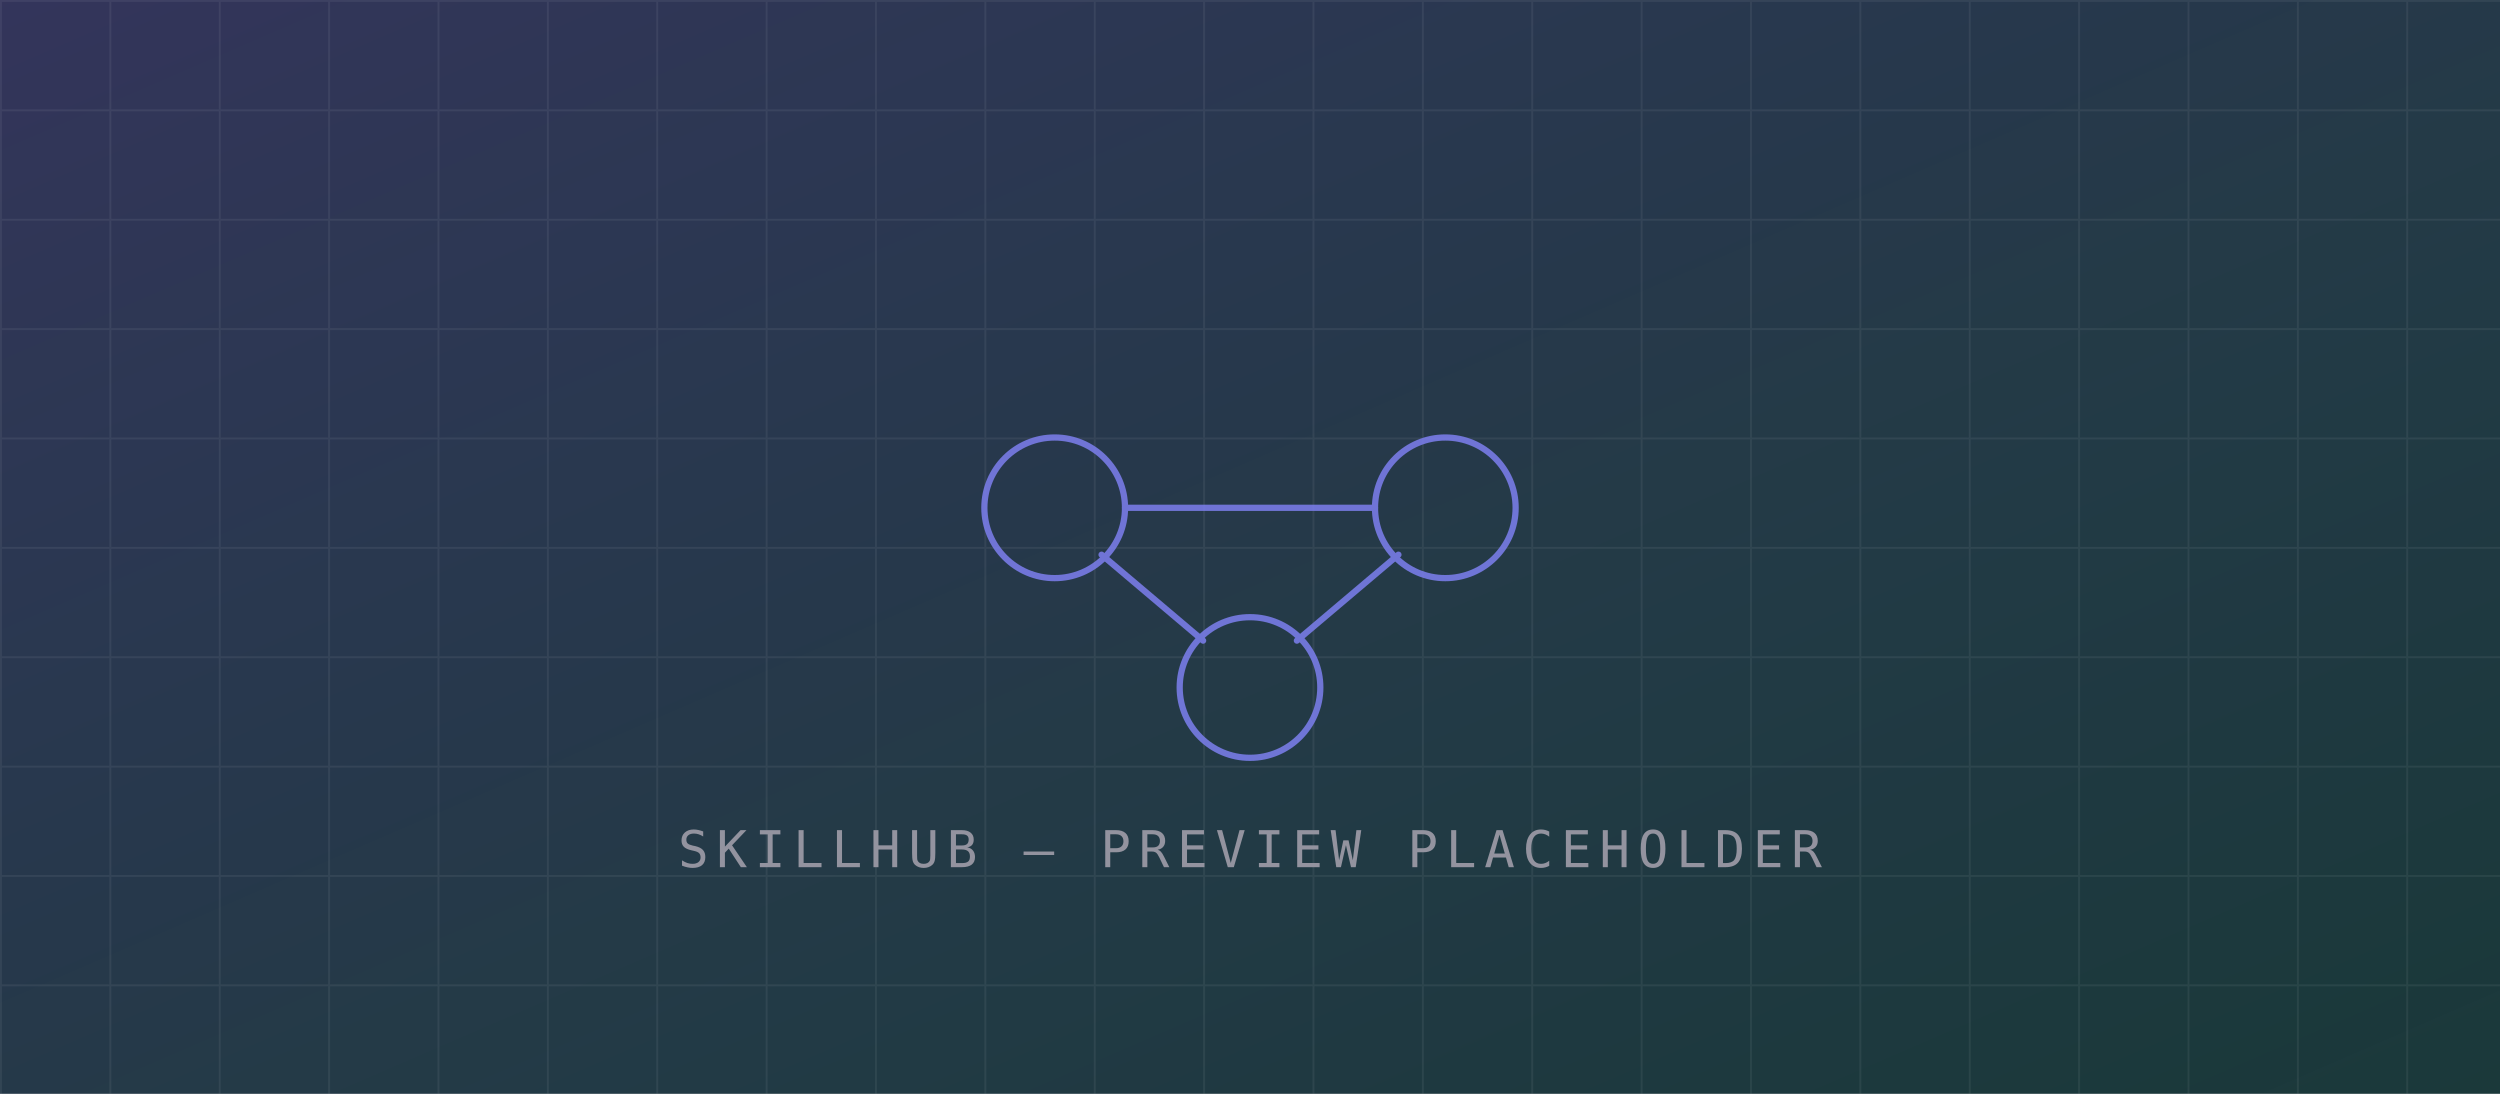
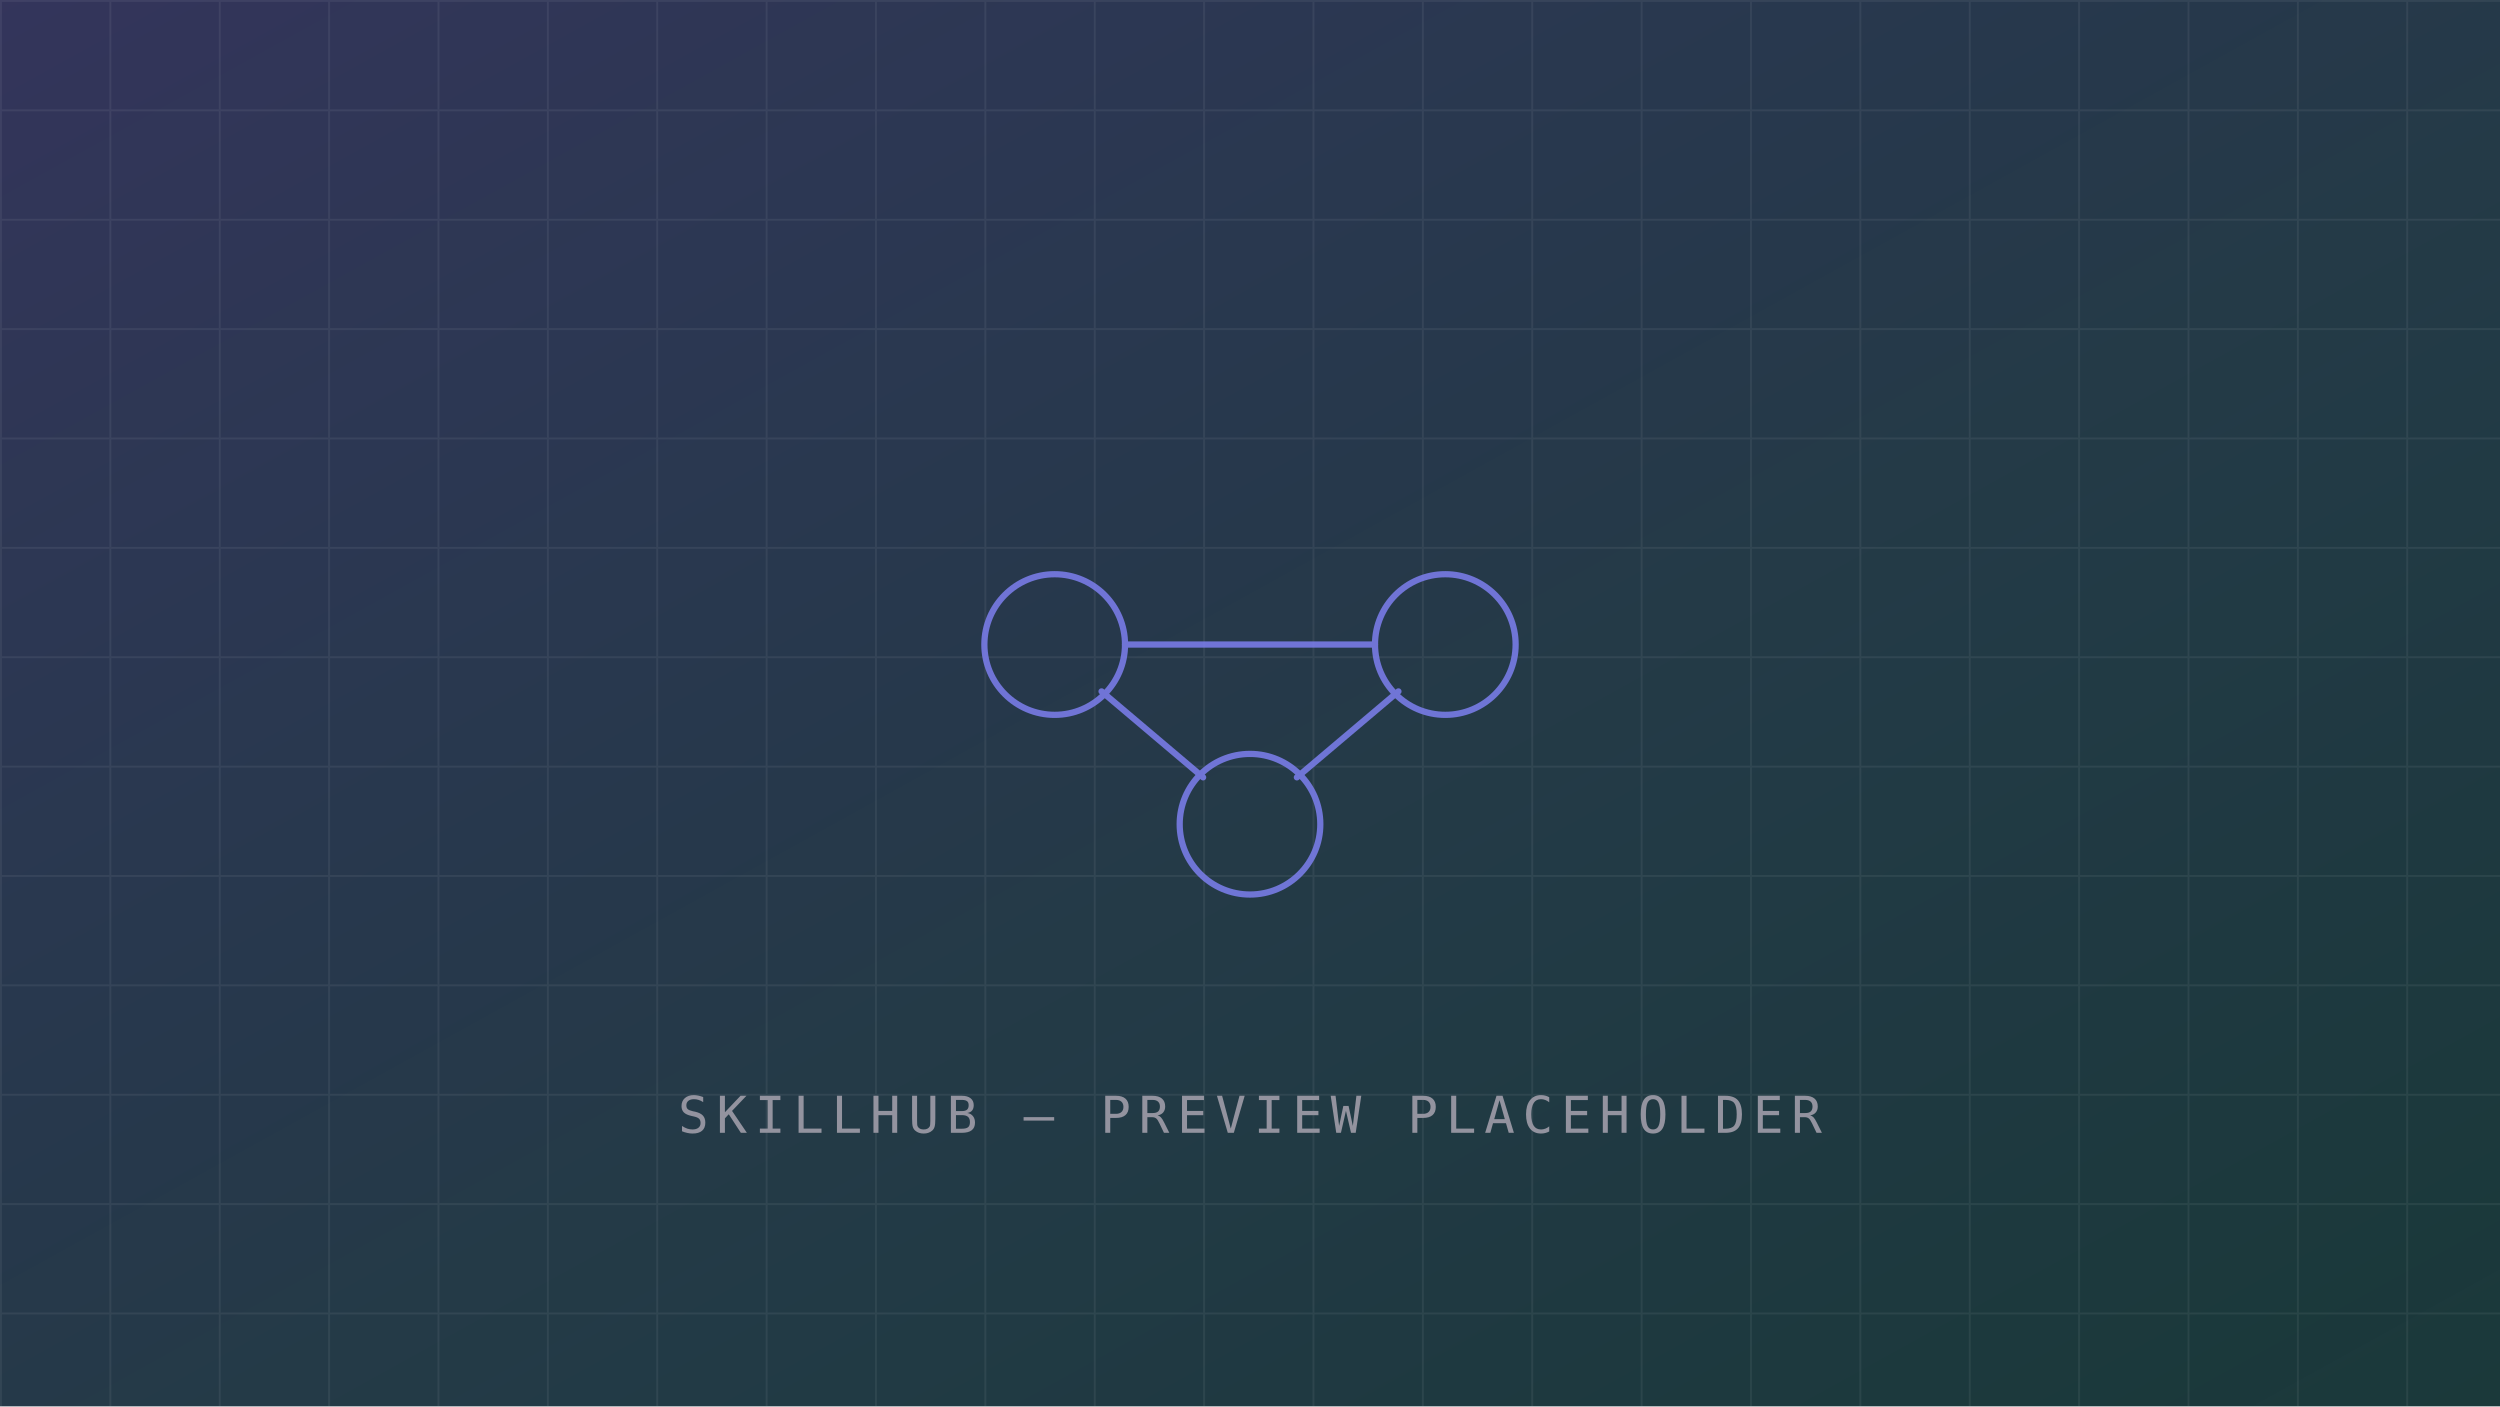
- <svg xmlns="http://www.w3.org/2000/svg" viewBox="0 0 640 280">
+ <svg xmlns="http://www.w3.org/2000/svg" viewBox="0 0 640 360">
  <defs>
    <linearGradient id="sh" x1="0" y1="0" x2="1" y2="1">
      <stop offset="0%" stop-color="#7c7fee" stop-opacity="0.32" />
      <stop offset="100%" stop-color="#3fd7c8" stop-opacity="0.2" />
    </linearGradient>
    <pattern id="shGrid" width="28" height="28" patternUnits="userSpaceOnUse">
      <path d="M28 0H0V28" fill="none" stroke="#ffffff" stroke-opacity="0.06" stroke-width="1" />
    </pattern>
  </defs>
-   <rect width="640" height="280" fill="#111116" />
-   <rect width="640" height="280" fill="url(#sh)" />
-   <rect width="640" height="280" fill="url(#shGrid)" />
+   <rect width="640" height="360" fill="#111116" />
+   <rect width="640" height="360" fill="url(#sh)" />
+   <rect width="640" height="360" fill="url(#shGrid)" />
  <g fill="none" stroke="#7c7fee" stroke-width="1.6" stroke-linecap="round" stroke-linejoin="round" opacity="0.85">
-     <circle cx="270" cy="130" r="18" />
-     <circle cx="370" cy="130" r="18" />
-     <circle cx="320" cy="176" r="18" />
-     <path d="M282 142l26 22M358 142l-26 22M288 130h64" />
+     <circle cx="270" cy="165" r="18" />
+     <circle cx="370" cy="165" r="18" />
+     <circle cx="320" cy="211" r="18" />
+     <path d="M282 177l26 22M358 177l-26 22M288 165h64" />
  </g>
-   <text x="320" y="222" font-family="'JetBrains Mono',monospace" font-size="13" letter-spacing="2" fill="#93939f" text-anchor="middle">SKILLHUB — PREVIEW PLACEHOLDER</text>
+   <text x="320" y="290" font-family="'JetBrains Mono',monospace" font-size="13" letter-spacing="2" fill="#93939f" text-anchor="middle">SKILLHUB — PREVIEW PLACEHOLDER</text>
</svg>
